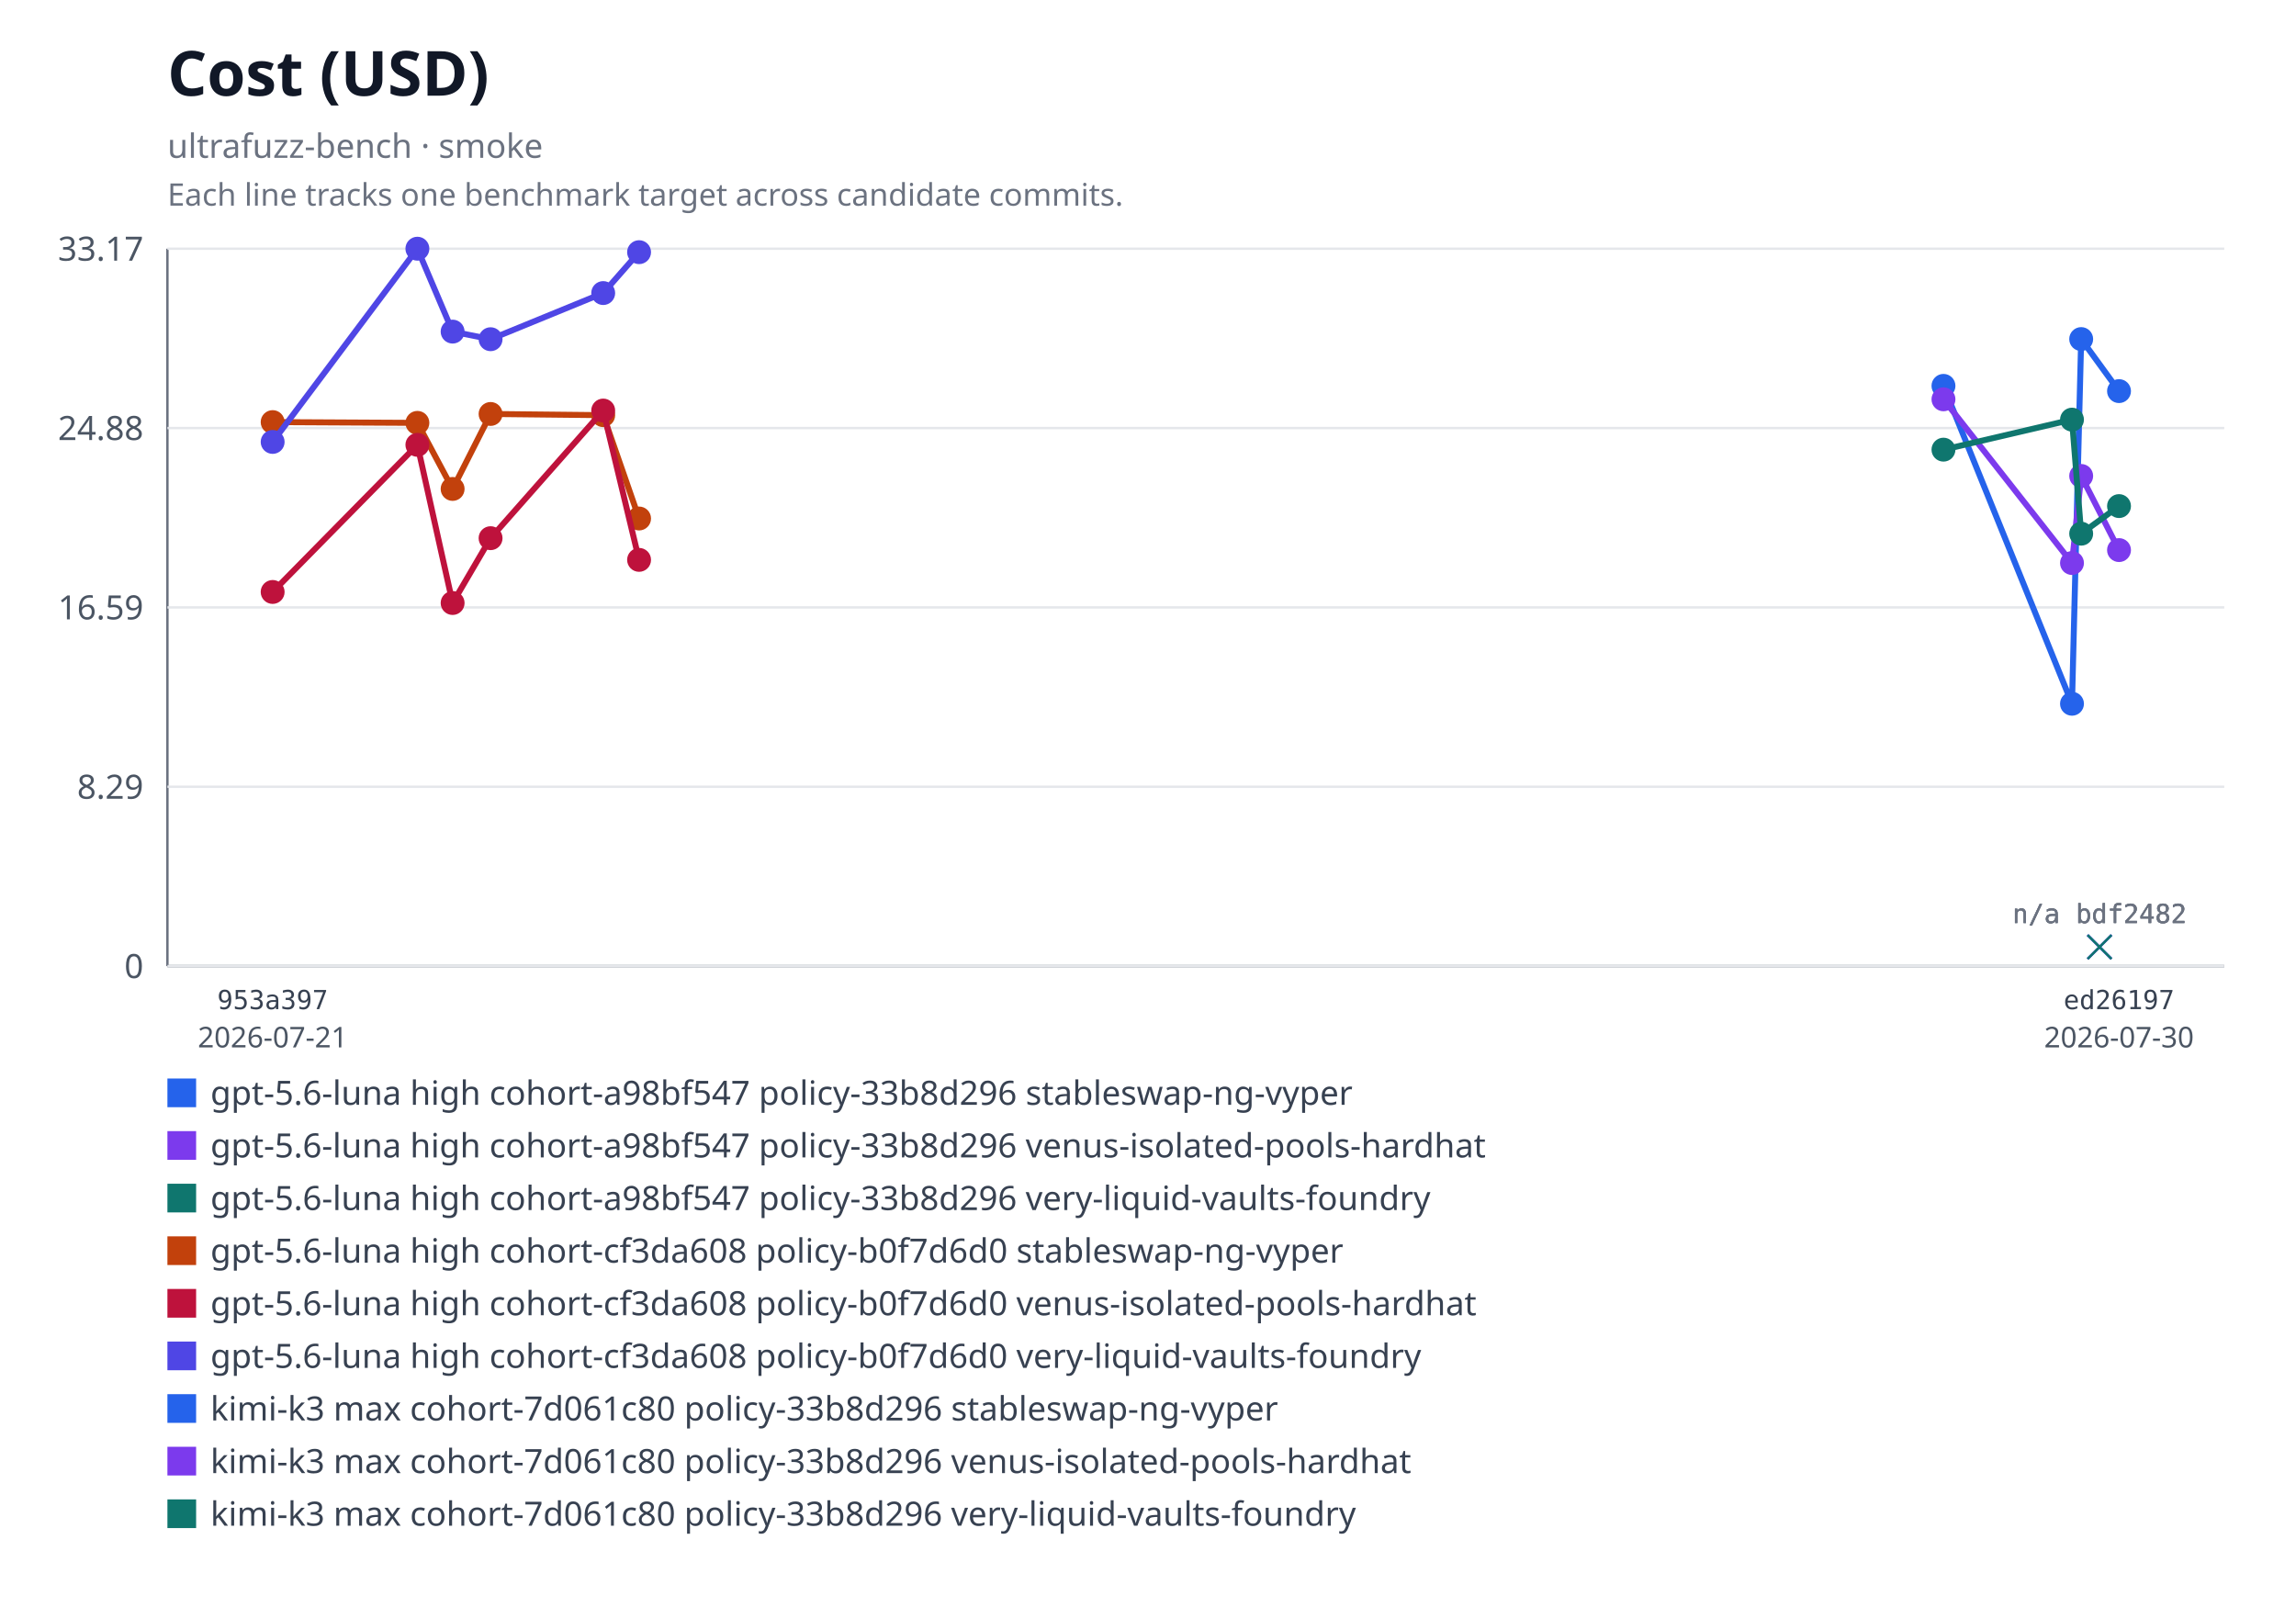
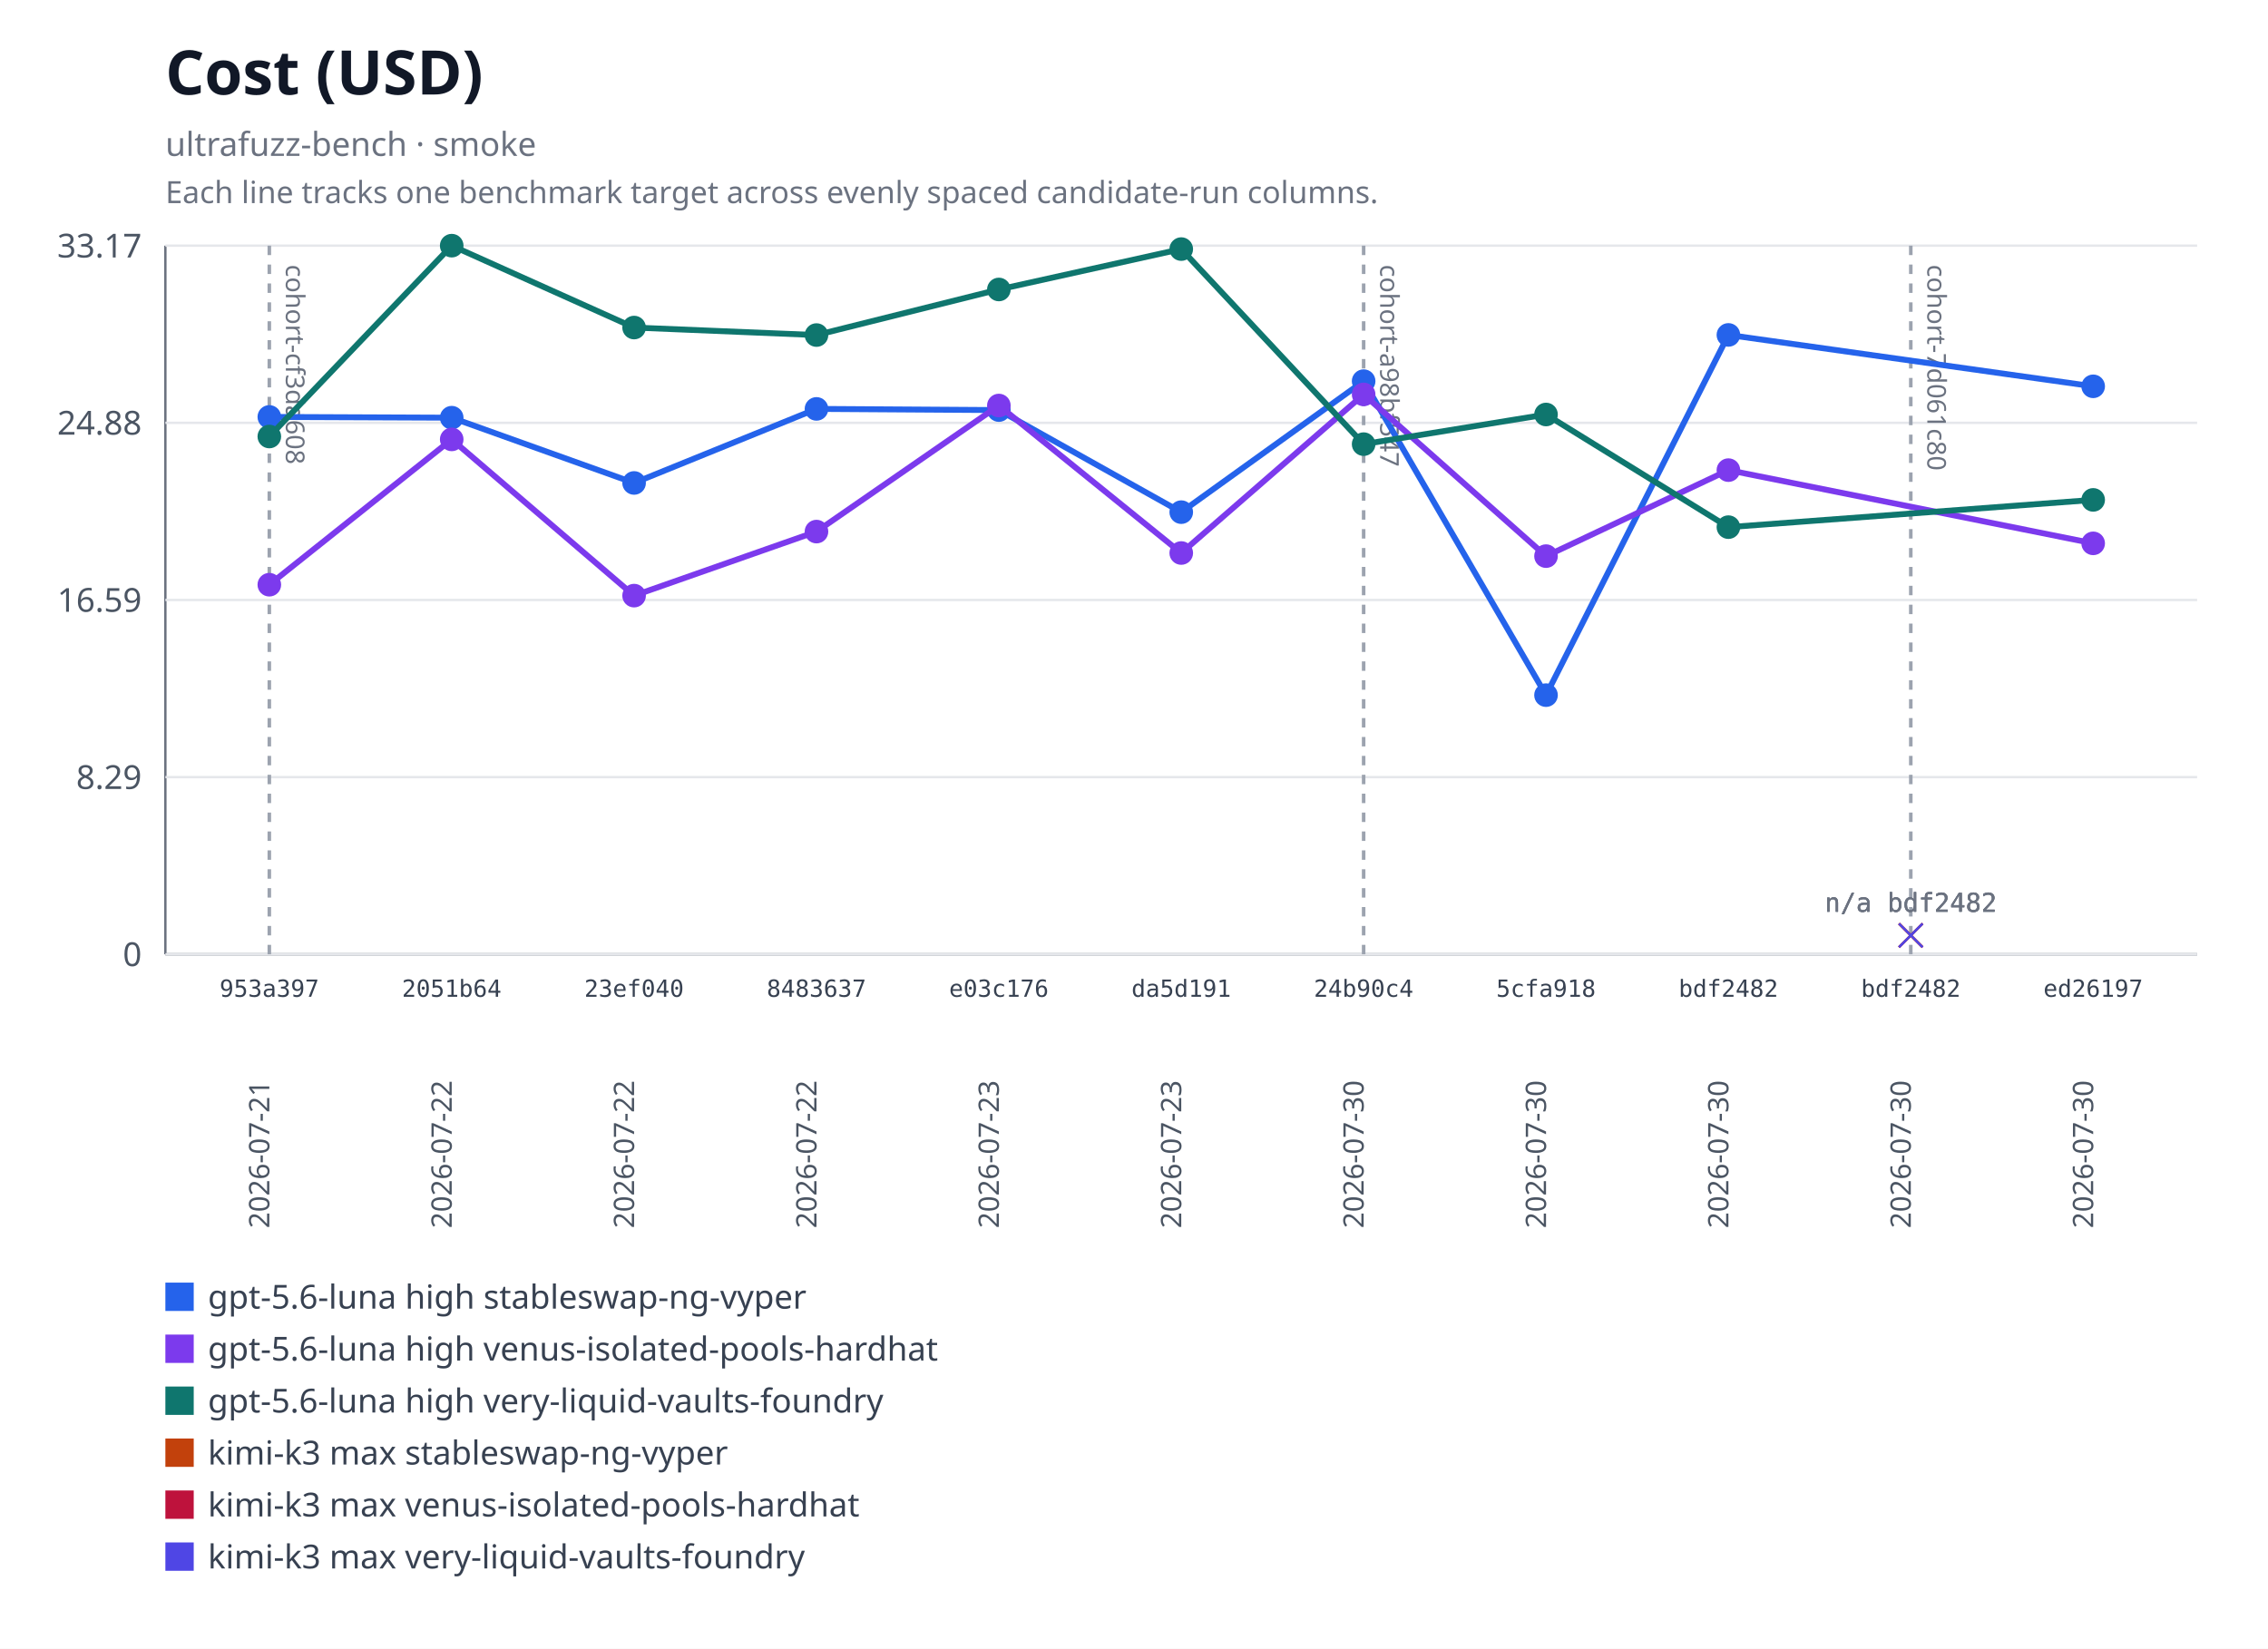
- <svg xmlns="http://www.w3.org/2000/svg" xmlns:xlink="http://www.w3.org/1999/xlink" width="960" height="672" viewBox="0 0 960 672" role="img" aria-labelledby="title desc">
-   <rect width="960" height="672" fill="#ffffff" />
+ <svg xmlns="http://www.w3.org/2000/svg" xmlns:xlink="http://www.w3.org/1999/xlink" width="960" height="698" viewBox="0 0 960 698" role="img" aria-labelledby="title desc">
+   <rect width="960" height="698" fill="#ffffff" />
  <text x="70" y="40" font-family="system-ui, sans-serif" font-size="26" font-weight="600" fill="#111827">Cost (USD)</text>
  <text x="70" y="66" font-family="system-ui, sans-serif" font-size="14" fill="#6b7280">ultrafuzz-bench · smoke</text>
-   <text x="70" y="86" font-family="system-ui, sans-serif" font-size="13" fill="#6b7280">Each line tracks one benchmark target across candidate commits.</text>
+   <text x="70" y="86" font-family="system-ui, sans-serif" font-size="13" fill="#6b7280">Each line tracks one benchmark target across evenly spaced candidate-run columns.</text>
  <line x1="70" y1="104" x2="70" y2="404" stroke="#6b7280" />
  <line x1="70" y1="404" x2="930" y2="404" stroke="#6b7280" />
  <line x1="70" y1="404" x2="930" y2="404" stroke="#e5e7eb" />
  <text x="60" y="409" text-anchor="end" font-family="system-ui, sans-serif" font-size="14" fill="#4b5563">0</text>
  <line x1="70" y1="329" x2="930" y2="329" stroke="#e5e7eb" />
  <text x="60" y="334" text-anchor="end" font-family="system-ui, sans-serif" font-size="14" fill="#4b5563">8.29</text>
  <line x1="70" y1="254" x2="930" y2="254" stroke="#e5e7eb" />
  <text x="60" y="259" text-anchor="end" font-family="system-ui, sans-serif" font-size="14" fill="#4b5563">16.59</text>
  <line x1="70" y1="179" x2="930" y2="179" stroke="#e5e7eb" />
  <text x="60" y="184" text-anchor="end" font-family="system-ui, sans-serif" font-size="14" fill="#4b5563">24.88</text>
  <line x1="70" y1="104" x2="930" y2="104" stroke="#e5e7eb" />
  <text x="60" y="109" text-anchor="end" font-family="system-ui, sans-serif" font-size="14" fill="#4b5563">33.17</text>
-   <polyline fill="none" stroke="#2563eb" stroke-width="2.5" points="812.6,161.36 866.34,294.29 870.18,141.79 886,163.55" />
+   <g data-lineage-marker="cohort-cf3da608">
+     <line x1="114" y1="104" x2="114" y2="404" stroke="#9ca3af" stroke-width="1.5" stroke-dasharray="4 4" />
+     <text transform="translate(121,112) rotate(90)" text-anchor="start" font-family="system-ui, sans-serif" font-size="11" fill="#6b7280">cohort-cf3da608</text>
+   </g>
+   <g data-lineage-marker="cohort-a98bf547">
+     <line x1="577.2" y1="104" x2="577.2" y2="404" stroke="#9ca3af" stroke-width="1.5" stroke-dasharray="4 4" />
+     <text transform="translate(584.2,112) rotate(90)" text-anchor="start" font-family="system-ui, sans-serif" font-size="11" fill="#6b7280">cohort-a98bf547</text>
+   </g>
+   <g data-lineage-marker="cohort-7d061c80">
+     <line x1="808.8" y1="104" x2="808.8" y2="404" stroke="#9ca3af" stroke-width="1.5" stroke-dasharray="4 4" />
+     <text transform="translate(815.8,112) rotate(90)" text-anchor="start" font-family="system-ui, sans-serif" font-size="11" fill="#6b7280">cohort-7d061c80</text>
+   </g>
+   <polyline fill="none" stroke="#2563eb" stroke-width="2.5" points="114,176.51 191.2,176.83 268.4,204.46 345.6,173.11 422.8,173.61 500,216.82 577.2,161.36 654.4,294.29 731.6,141.79 886,163.55" />
+   <a href="https://github.com/monad-developers/ultrafuzz/commit/953a397a860307d3061eef2cad69c80d09ef20f5" xlink:href="https://github.com/monad-developers/ultrafuzz/commit/953a397a860307d3061eef2cad69c80d09ef20f5">
+     <circle cx="114" cy="176.51" r="5" fill="#2563eb" />
+   </a>
+   <a href="https://github.com/monad-developers/ultrafuzz/commit/2051b642d9e31e9402ce1ec8a00b70cc27801f16" xlink:href="https://github.com/monad-developers/ultrafuzz/commit/2051b642d9e31e9402ce1ec8a00b70cc27801f16">
+     <circle cx="191.2" cy="176.83" r="5" fill="#2563eb" />
+   </a>
+   <a href="https://github.com/monad-developers/ultrafuzz/commit/23ef040e5ad66603354e3395f7eac77df9b76f06" xlink:href="https://github.com/monad-developers/ultrafuzz/commit/23ef040e5ad66603354e3395f7eac77df9b76f06">
+     <circle cx="268.4" cy="204.46" r="5" fill="#2563eb" />
+   </a>
+   <a href="https://github.com/monad-developers/ultrafuzz/commit/84836379f09e6e84ff0da059f7e26a2a38e4cc98" xlink:href="https://github.com/monad-developers/ultrafuzz/commit/84836379f09e6e84ff0da059f7e26a2a38e4cc98">
+     <circle cx="345.6" cy="173.11" r="5" fill="#2563eb" />
+   </a>
+   <a href="https://github.com/monad-developers/ultrafuzz/commit/e03c176587f695fe711b8123f88c2cbbcfca36af" xlink:href="https://github.com/monad-developers/ultrafuzz/commit/e03c176587f695fe711b8123f88c2cbbcfca36af">
+     <circle cx="422.8" cy="173.61" r="5" fill="#2563eb" />
+   </a>
+   <a href="https://github.com/monad-developers/ultrafuzz/commit/da5d191b03f61b4e07149c10d29bbd7542511889" xlink:href="https://github.com/monad-developers/ultrafuzz/commit/da5d191b03f61b4e07149c10d29bbd7542511889">
+     <circle cx="500" cy="216.82" r="5" fill="#2563eb" />
+   </a>
  <a href="https://github.com/monad-developers/ultrafuzz/commit/24b90c4d2a03ece561b3b1b988cfa2508c088013" xlink:href="https://github.com/monad-developers/ultrafuzz/commit/24b90c4d2a03ece561b3b1b988cfa2508c088013">
-     <circle cx="812.6" cy="161.36" r="5" fill="#2563eb" />
+     <circle cx="577.2" cy="161.36" r="5" fill="#2563eb" />
  </a>
  <a href="https://github.com/monad-developers/ultrafuzz/commit/5cfa918db7448aeb92b6b8aa66f687a9359b71e6" xlink:href="https://github.com/monad-developers/ultrafuzz/commit/5cfa918db7448aeb92b6b8aa66f687a9359b71e6">
-     <circle cx="866.34" cy="294.29" r="5" fill="#2563eb" />
+     <circle cx="654.4" cy="294.29" r="5" fill="#2563eb" />
  </a>
  <a href="https://github.com/monad-developers/ultrafuzz/commit/bdf2482db2ad359aa9b48775e73206fa37f32278" xlink:href="https://github.com/monad-developers/ultrafuzz/commit/bdf2482db2ad359aa9b48775e73206fa37f32278">
-     <circle cx="870.18" cy="141.79" r="5" fill="#2563eb" />
+     <circle cx="731.6" cy="141.79" r="5" fill="#2563eb" />
  </a>
  <a href="https://github.com/monad-developers/ultrafuzz/commit/ed26197c6c6cf5c7d21e35b9f2c9f5cb85fcac8e" xlink:href="https://github.com/monad-developers/ultrafuzz/commit/ed26197c6c6cf5c7d21e35b9f2c9f5cb85fcac8e">
    <circle cx="886" cy="163.55" r="5" fill="#2563eb" />
  </a>
-   <polyline fill="none" stroke="#7c3aed" stroke-width="2.5" points="812.6,166.98 866.34,235.44 870.18,199.03 886,230.03" />
+   <polyline fill="none" stroke="#7c3aed" stroke-width="2.5" points="114,247.54 191.2,186.02 268.4,252.16 345.6,225.05 422.8,171.68 500,234.12 577.2,166.98 654.4,235.44 731.6,199.03 886,230.03" />
+   <a href="https://github.com/monad-developers/ultrafuzz/commit/953a397a860307d3061eef2cad69c80d09ef20f5" xlink:href="https://github.com/monad-developers/ultrafuzz/commit/953a397a860307d3061eef2cad69c80d09ef20f5">
+     <circle cx="114" cy="247.54" r="5" fill="#7c3aed" />
+   </a>
+   <a href="https://github.com/monad-developers/ultrafuzz/commit/2051b642d9e31e9402ce1ec8a00b70cc27801f16" xlink:href="https://github.com/monad-developers/ultrafuzz/commit/2051b642d9e31e9402ce1ec8a00b70cc27801f16">
+     <circle cx="191.2" cy="186.02" r="5" fill="#7c3aed" />
+   </a>
+   <a href="https://github.com/monad-developers/ultrafuzz/commit/23ef040e5ad66603354e3395f7eac77df9b76f06" xlink:href="https://github.com/monad-developers/ultrafuzz/commit/23ef040e5ad66603354e3395f7eac77df9b76f06">
+     <circle cx="268.4" cy="252.16" r="5" fill="#7c3aed" />
+   </a>
+   <a href="https://github.com/monad-developers/ultrafuzz/commit/84836379f09e6e84ff0da059f7e26a2a38e4cc98" xlink:href="https://github.com/monad-developers/ultrafuzz/commit/84836379f09e6e84ff0da059f7e26a2a38e4cc98">
+     <circle cx="345.6" cy="225.05" r="5" fill="#7c3aed" />
+   </a>
+   <a href="https://github.com/monad-developers/ultrafuzz/commit/e03c176587f695fe711b8123f88c2cbbcfca36af" xlink:href="https://github.com/monad-developers/ultrafuzz/commit/e03c176587f695fe711b8123f88c2cbbcfca36af">
+     <circle cx="422.8" cy="171.68" r="5" fill="#7c3aed" />
+   </a>
+   <a href="https://github.com/monad-developers/ultrafuzz/commit/da5d191b03f61b4e07149c10d29bbd7542511889" xlink:href="https://github.com/monad-developers/ultrafuzz/commit/da5d191b03f61b4e07149c10d29bbd7542511889">
+     <circle cx="500" cy="234.12" r="5" fill="#7c3aed" />
+   </a>
  <a href="https://github.com/monad-developers/ultrafuzz/commit/24b90c4d2a03ece561b3b1b988cfa2508c088013" xlink:href="https://github.com/monad-developers/ultrafuzz/commit/24b90c4d2a03ece561b3b1b988cfa2508c088013">
-     <circle cx="812.6" cy="166.98" r="5" fill="#7c3aed" />
+     <circle cx="577.2" cy="166.98" r="5" fill="#7c3aed" />
  </a>
  <a href="https://github.com/monad-developers/ultrafuzz/commit/5cfa918db7448aeb92b6b8aa66f687a9359b71e6" xlink:href="https://github.com/monad-developers/ultrafuzz/commit/5cfa918db7448aeb92b6b8aa66f687a9359b71e6">
-     <circle cx="866.34" cy="235.44" r="5" fill="#7c3aed" />
+     <circle cx="654.4" cy="235.44" r="5" fill="#7c3aed" />
  </a>
  <a href="https://github.com/monad-developers/ultrafuzz/commit/bdf2482db2ad359aa9b48775e73206fa37f32278" xlink:href="https://github.com/monad-developers/ultrafuzz/commit/bdf2482db2ad359aa9b48775e73206fa37f32278">
-     <circle cx="870.18" cy="199.03" r="5" fill="#7c3aed" />
+     <circle cx="731.6" cy="199.03" r="5" fill="#7c3aed" />
  </a>
  <a href="https://github.com/monad-developers/ultrafuzz/commit/ed26197c6c6cf5c7d21e35b9f2c9f5cb85fcac8e" xlink:href="https://github.com/monad-developers/ultrafuzz/commit/ed26197c6c6cf5c7d21e35b9f2c9f5cb85fcac8e">
    <circle cx="886" cy="230.03" r="5" fill="#7c3aed" />
  </a>
-   <polyline fill="none" stroke="#0f766e" stroke-width="2.5" points="812.6,188.03 866.34,175.48 870.18,223.17 886,211.63" />
+   <polyline fill="none" stroke="#0f766e" stroke-width="2.5" points="114,184.8 191.2,104 268.4,138.67 345.6,141.85 422.8,122.55 500,105.45 577.2,188.03 654.4,175.48 731.6,223.17 886,211.63" />
+   <a href="https://github.com/monad-developers/ultrafuzz/commit/953a397a860307d3061eef2cad69c80d09ef20f5" xlink:href="https://github.com/monad-developers/ultrafuzz/commit/953a397a860307d3061eef2cad69c80d09ef20f5">
+     <circle cx="114" cy="184.8" r="5" fill="#0f766e" />
+   </a>
+   <a href="https://github.com/monad-developers/ultrafuzz/commit/2051b642d9e31e9402ce1ec8a00b70cc27801f16" xlink:href="https://github.com/monad-developers/ultrafuzz/commit/2051b642d9e31e9402ce1ec8a00b70cc27801f16">
+     <circle cx="191.2" cy="104" r="5" fill="#0f766e" />
+   </a>
+   <a href="https://github.com/monad-developers/ultrafuzz/commit/23ef040e5ad66603354e3395f7eac77df9b76f06" xlink:href="https://github.com/monad-developers/ultrafuzz/commit/23ef040e5ad66603354e3395f7eac77df9b76f06">
+     <circle cx="268.4" cy="138.67" r="5" fill="#0f766e" />
+   </a>
+   <a href="https://github.com/monad-developers/ultrafuzz/commit/84836379f09e6e84ff0da059f7e26a2a38e4cc98" xlink:href="https://github.com/monad-developers/ultrafuzz/commit/84836379f09e6e84ff0da059f7e26a2a38e4cc98">
+     <circle cx="345.6" cy="141.85" r="5" fill="#0f766e" />
+   </a>
+   <a href="https://github.com/monad-developers/ultrafuzz/commit/e03c176587f695fe711b8123f88c2cbbcfca36af" xlink:href="https://github.com/monad-developers/ultrafuzz/commit/e03c176587f695fe711b8123f88c2cbbcfca36af">
+     <circle cx="422.8" cy="122.55" r="5" fill="#0f766e" />
+   </a>
+   <a href="https://github.com/monad-developers/ultrafuzz/commit/da5d191b03f61b4e07149c10d29bbd7542511889" xlink:href="https://github.com/monad-developers/ultrafuzz/commit/da5d191b03f61b4e07149c10d29bbd7542511889">
+     <circle cx="500" cy="105.45" r="5" fill="#0f766e" />
+   </a>
  <a href="https://github.com/monad-developers/ultrafuzz/commit/24b90c4d2a03ece561b3b1b988cfa2508c088013" xlink:href="https://github.com/monad-developers/ultrafuzz/commit/24b90c4d2a03ece561b3b1b988cfa2508c088013">
-     <circle cx="812.6" cy="188.03" r="5" fill="#0f766e" />
+     <circle cx="577.2" cy="188.03" r="5" fill="#0f766e" />
  </a>
  <a href="https://github.com/monad-developers/ultrafuzz/commit/5cfa918db7448aeb92b6b8aa66f687a9359b71e6" xlink:href="https://github.com/monad-developers/ultrafuzz/commit/5cfa918db7448aeb92b6b8aa66f687a9359b71e6">
-     <circle cx="866.34" cy="175.48" r="5" fill="#0f766e" />
+     <circle cx="654.4" cy="175.48" r="5" fill="#0f766e" />
  </a>
  <a href="https://github.com/monad-developers/ultrafuzz/commit/bdf2482db2ad359aa9b48775e73206fa37f32278" xlink:href="https://github.com/monad-developers/ultrafuzz/commit/bdf2482db2ad359aa9b48775e73206fa37f32278">
-     <circle cx="870.18" cy="223.17" r="5" fill="#0f766e" />
+     <circle cx="731.6" cy="223.17" r="5" fill="#0f766e" />
  </a>
  <a href="https://github.com/monad-developers/ultrafuzz/commit/ed26197c6c6cf5c7d21e35b9f2c9f5cb85fcac8e" xlink:href="https://github.com/monad-developers/ultrafuzz/commit/ed26197c6c6cf5c7d21e35b9f2c9f5cb85fcac8e">
    <circle cx="886" cy="211.63" r="5" fill="#0f766e" />
  </a>
-   <polyline fill="none" stroke="#c2410c" stroke-width="2.5" points="114,176.51 174.52,176.83 189.25,204.46 205.12,173.11 252.21,173.61 267.21,216.82" />
-   <a href="https://github.com/monad-developers/ultrafuzz/commit/953a397a860307d3061eef2cad69c80d09ef20f5" xlink:href="https://github.com/monad-developers/ultrafuzz/commit/953a397a860307d3061eef2cad69c80d09ef20f5">
-     <circle cx="114" cy="176.51" r="5" fill="#c2410c" />
-   </a>
-   <a href="https://github.com/monad-developers/ultrafuzz/commit/2051b642d9e31e9402ce1ec8a00b70cc27801f16" xlink:href="https://github.com/monad-developers/ultrafuzz/commit/2051b642d9e31e9402ce1ec8a00b70cc27801f16">
-     <circle cx="174.52" cy="176.83" r="5" fill="#c2410c" />
-   </a>
-   <a href="https://github.com/monad-developers/ultrafuzz/commit/23ef040e5ad66603354e3395f7eac77df9b76f06" xlink:href="https://github.com/monad-developers/ultrafuzz/commit/23ef040e5ad66603354e3395f7eac77df9b76f06">
-     <circle cx="189.25" cy="204.46" r="5" fill="#c2410c" />
-   </a>
-   <a href="https://github.com/monad-developers/ultrafuzz/commit/84836379f09e6e84ff0da059f7e26a2a38e4cc98" xlink:href="https://github.com/monad-developers/ultrafuzz/commit/84836379f09e6e84ff0da059f7e26a2a38e4cc98">
-     <circle cx="205.12" cy="173.11" r="5" fill="#c2410c" />
-   </a>
-   <a href="https://github.com/monad-developers/ultrafuzz/commit/e03c176587f695fe711b8123f88c2cbbcfca36af" xlink:href="https://github.com/monad-developers/ultrafuzz/commit/e03c176587f695fe711b8123f88c2cbbcfca36af">
-     <circle cx="252.21" cy="173.61" r="5" fill="#c2410c" />
-   </a>
-   <a href="https://github.com/monad-developers/ultrafuzz/commit/da5d191b03f61b4e07149c10d29bbd7542511889" xlink:href="https://github.com/monad-developers/ultrafuzz/commit/da5d191b03f61b4e07149c10d29bbd7542511889">
-     <circle cx="267.21" cy="216.82" r="5" fill="#c2410c" />
-   </a>
-   <polyline fill="none" stroke="#be123c" stroke-width="2.5" points="114,247.54 174.52,186.02 189.25,252.16 205.12,225.05 252.21,171.68 267.21,234.12" />
-   <a href="https://github.com/monad-developers/ultrafuzz/commit/953a397a860307d3061eef2cad69c80d09ef20f5" xlink:href="https://github.com/monad-developers/ultrafuzz/commit/953a397a860307d3061eef2cad69c80d09ef20f5">
-     <circle cx="114" cy="247.54" r="5" fill="#be123c" />
-   </a>
-   <a href="https://github.com/monad-developers/ultrafuzz/commit/2051b642d9e31e9402ce1ec8a00b70cc27801f16" xlink:href="https://github.com/monad-developers/ultrafuzz/commit/2051b642d9e31e9402ce1ec8a00b70cc27801f16">
-     <circle cx="174.52" cy="186.02" r="5" fill="#be123c" />
-   </a>
-   <a href="https://github.com/monad-developers/ultrafuzz/commit/23ef040e5ad66603354e3395f7eac77df9b76f06" xlink:href="https://github.com/monad-developers/ultrafuzz/commit/23ef040e5ad66603354e3395f7eac77df9b76f06">
-     <circle cx="189.25" cy="252.16" r="5" fill="#be123c" />
-   </a>
-   <a href="https://github.com/monad-developers/ultrafuzz/commit/84836379f09e6e84ff0da059f7e26a2a38e4cc98" xlink:href="https://github.com/monad-developers/ultrafuzz/commit/84836379f09e6e84ff0da059f7e26a2a38e4cc98">
-     <circle cx="205.12" cy="225.05" r="5" fill="#be123c" />
-   </a>
-   <a href="https://github.com/monad-developers/ultrafuzz/commit/e03c176587f695fe711b8123f88c2cbbcfca36af" xlink:href="https://github.com/monad-developers/ultrafuzz/commit/e03c176587f695fe711b8123f88c2cbbcfca36af">
-     <circle cx="252.21" cy="171.68" r="5" fill="#be123c" />
-   </a>
-   <a href="https://github.com/monad-developers/ultrafuzz/commit/da5d191b03f61b4e07149c10d29bbd7542511889" xlink:href="https://github.com/monad-developers/ultrafuzz/commit/da5d191b03f61b4e07149c10d29bbd7542511889">
-     <circle cx="267.21" cy="234.12" r="5" fill="#be123c" />
-   </a>
-   <polyline fill="none" stroke="#4f46e5" stroke-width="2.5" points="114,184.8 174.52,104 189.25,138.67 205.12,141.85 252.21,122.55 267.21,105.45" />
-   <a href="https://github.com/monad-developers/ultrafuzz/commit/953a397a860307d3061eef2cad69c80d09ef20f5" xlink:href="https://github.com/monad-developers/ultrafuzz/commit/953a397a860307d3061eef2cad69c80d09ef20f5">
-     <circle cx="114" cy="184.8" r="5" fill="#4f46e5" />
-   </a>
-   <a href="https://github.com/monad-developers/ultrafuzz/commit/2051b642d9e31e9402ce1ec8a00b70cc27801f16" xlink:href="https://github.com/monad-developers/ultrafuzz/commit/2051b642d9e31e9402ce1ec8a00b70cc27801f16">
-     <circle cx="174.52" cy="104" r="5" fill="#4f46e5" />
-   </a>
-   <a href="https://github.com/monad-developers/ultrafuzz/commit/23ef040e5ad66603354e3395f7eac77df9b76f06" xlink:href="https://github.com/monad-developers/ultrafuzz/commit/23ef040e5ad66603354e3395f7eac77df9b76f06">
-     <circle cx="189.25" cy="138.67" r="5" fill="#4f46e5" />
-   </a>
-   <a href="https://github.com/monad-developers/ultrafuzz/commit/84836379f09e6e84ff0da059f7e26a2a38e4cc98" xlink:href="https://github.com/monad-developers/ultrafuzz/commit/84836379f09e6e84ff0da059f7e26a2a38e4cc98">
-     <circle cx="205.12" cy="141.85" r="5" fill="#4f46e5" />
-   </a>
-   <a href="https://github.com/monad-developers/ultrafuzz/commit/e03c176587f695fe711b8123f88c2cbbcfca36af" xlink:href="https://github.com/monad-developers/ultrafuzz/commit/e03c176587f695fe711b8123f88c2cbbcfca36af">
-     <circle cx="252.21" cy="122.55" r="5" fill="#4f46e5" />
-   </a>
-   <a href="https://github.com/monad-developers/ultrafuzz/commit/da5d191b03f61b4e07149c10d29bbd7542511889" xlink:href="https://github.com/monad-developers/ultrafuzz/commit/da5d191b03f61b4e07149c10d29bbd7542511889">
-     <circle cx="267.21" cy="105.45" r="5" fill="#4f46e5" />
+   <a href="https://github.com/monad-developers/ultrafuzz/commit/bdf2482db2ad359aa9b48775e73206fa37f32278" xlink:href="https://github.com/monad-developers/ultrafuzz/commit/bdf2482db2ad359aa9b48775e73206fa37f32278" data-status="unavailable">
+     <line x1="803.8" y1="391" x2="813.8" y2="401" stroke="#c2410c" />
+     <line x1="813.8" y1="391" x2="803.8" y2="401" stroke="#c2410c" />
+     <text x="808.8" y="386" text-anchor="middle" font-family="ui-monospace, monospace" font-size="11" fill="#6b7280">n/a bdf2482</text>
  </a>
  <a href="https://github.com/monad-developers/ultrafuzz/commit/bdf2482db2ad359aa9b48775e73206fa37f32278" xlink:href="https://github.com/monad-developers/ultrafuzz/commit/bdf2482db2ad359aa9b48775e73206fa37f32278" data-status="unavailable">
-     <line x1="872.86" y1="391" x2="882.86" y2="401" stroke="#2563eb" />
-     <line x1="882.86" y1="391" x2="872.86" y2="401" stroke="#2563eb" />
-     <text x="877.86" y="386" text-anchor="middle" font-family="ui-monospace, monospace" font-size="11" fill="#6b7280">n/a bdf2482</text>
+     <line x1="803.8" y1="391" x2="813.8" y2="401" stroke="#be123c" />
+     <line x1="813.8" y1="391" x2="803.8" y2="401" stroke="#be123c" />
+     <text x="808.8" y="386" text-anchor="middle" font-family="ui-monospace, monospace" font-size="11" fill="#6b7280">n/a bdf2482</text>
  </a>
  <a href="https://github.com/monad-developers/ultrafuzz/commit/bdf2482db2ad359aa9b48775e73206fa37f32278" xlink:href="https://github.com/monad-developers/ultrafuzz/commit/bdf2482db2ad359aa9b48775e73206fa37f32278" data-status="unavailable">
-     <line x1="872.86" y1="391" x2="882.86" y2="401" stroke="#7c3aed" />
-     <line x1="882.86" y1="391" x2="872.86" y2="401" stroke="#7c3aed" />
-     <text x="877.86" y="386" text-anchor="middle" font-family="ui-monospace, monospace" font-size="11" fill="#6b7280">n/a bdf2482</text>
+     <line x1="803.8" y1="391" x2="813.8" y2="401" stroke="#4f46e5" />
+     <line x1="813.8" y1="391" x2="803.8" y2="401" stroke="#4f46e5" />
+     <text x="808.8" y="386" text-anchor="middle" font-family="ui-monospace, monospace" font-size="11" fill="#6b7280">n/a bdf2482</text>
  </a>
-   <a href="https://github.com/monad-developers/ultrafuzz/commit/bdf2482db2ad359aa9b48775e73206fa37f32278" xlink:href="https://github.com/monad-developers/ultrafuzz/commit/bdf2482db2ad359aa9b48775e73206fa37f32278" data-status="unavailable">
-     <line x1="872.86" y1="391" x2="882.86" y2="401" stroke="#0f766e" />
-     <line x1="882.86" y1="391" x2="872.86" y2="401" stroke="#0f766e" />
-     <text x="877.86" y="386" text-anchor="middle" font-family="ui-monospace, monospace" font-size="11" fill="#6b7280">n/a bdf2482</text>
-   </a>
-   <text x="114" y="422" text-anchor="middle" font-family="ui-monospace, monospace" font-size="11" fill="#374151">953a397</text>
-   <text x="114" y="438" text-anchor="middle" font-family="system-ui, sans-serif" font-size="12" fill="#4b5563">2026-07-21</text>
-   <text x="886" y="422" text-anchor="middle" font-family="ui-monospace, monospace" font-size="11" fill="#374151">ed26197</text>
-   <text x="886" y="438" text-anchor="middle" font-family="system-ui, sans-serif" font-size="12" fill="#4b5563">2026-07-30</text>
-   <rect x="70" y="451" width="12" height="12" fill="#2563eb" />
-   <text x="88" y="462" font-family="system-ui, sans-serif" font-size="14" fill="#374151">gpt-5.6-luna high cohort-a98bf547 policy-33b8d296 stableswap-ng-vyper</text>
-   <rect x="70" y="473" width="12" height="12" fill="#7c3aed" />
-   <text x="88" y="484" font-family="system-ui, sans-serif" font-size="14" fill="#374151">gpt-5.6-luna high cohort-a98bf547 policy-33b8d296 venus-isolated-pools-hardhat</text>
-   <rect x="70" y="495" width="12" height="12" fill="#0f766e" />
-   <text x="88" y="506" font-family="system-ui, sans-serif" font-size="14" fill="#374151">gpt-5.6-luna high cohort-a98bf547 policy-33b8d296 very-liquid-vaults-foundry</text>
-   <rect x="70" y="517" width="12" height="12" fill="#c2410c" />
-   <text x="88" y="528" font-family="system-ui, sans-serif" font-size="14" fill="#374151">gpt-5.6-luna high cohort-cf3da608 policy-b0f7d6d0 stableswap-ng-vyper</text>
-   <rect x="70" y="539" width="12" height="12" fill="#be123c" />
-   <text x="88" y="550" font-family="system-ui, sans-serif" font-size="14" fill="#374151">gpt-5.6-luna high cohort-cf3da608 policy-b0f7d6d0 venus-isolated-pools-hardhat</text>
-   <rect x="70" y="561" width="12" height="12" fill="#4f46e5" />
-   <text x="88" y="572" font-family="system-ui, sans-serif" font-size="14" fill="#374151">gpt-5.6-luna high cohort-cf3da608 policy-b0f7d6d0 very-liquid-vaults-foundry</text>
-   <rect x="70" y="583" width="12" height="12" fill="#2563eb" />
-   <text x="88" y="594" font-family="system-ui, sans-serif" font-size="14" fill="#374151">kimi-k3 max cohort-7d061c80 policy-33b8d296 stableswap-ng-vyper</text>
-   <rect x="70" y="605" width="12" height="12" fill="#7c3aed" />
-   <text x="88" y="616" font-family="system-ui, sans-serif" font-size="14" fill="#374151">kimi-k3 max cohort-7d061c80 policy-33b8d296 venus-isolated-pools-hardhat</text>
-   <rect x="70" y="627" width="12" height="12" fill="#0f766e" />
-   <text x="88" y="638" font-family="system-ui, sans-serif" font-size="14" fill="#374151">kimi-k3 max cohort-7d061c80 policy-33b8d296 very-liquid-vaults-foundry</text>
+   <text x="114" y="422" text-anchor="middle" font-family="ui-monospace, monospace" font-size="10" fill="#374151">953a397</text>
+   <text transform="translate(114,520) rotate(-90)" text-anchor="start" font-family="system-ui, sans-serif" font-size="12" fill="#4b5563">2026-07-21</text>
+   <text x="191.2" y="422" text-anchor="middle" font-family="ui-monospace, monospace" font-size="10" fill="#374151">2051b64</text>
+   <text transform="translate(191.2,520) rotate(-90)" text-anchor="start" font-family="system-ui, sans-serif" font-size="12" fill="#4b5563">2026-07-22</text>
+   <text x="268.4" y="422" text-anchor="middle" font-family="ui-monospace, monospace" font-size="10" fill="#374151">23ef040</text>
+   <text transform="translate(268.4,520) rotate(-90)" text-anchor="start" font-family="system-ui, sans-serif" font-size="12" fill="#4b5563">2026-07-22</text>
+   <text x="345.6" y="422" text-anchor="middle" font-family="ui-monospace, monospace" font-size="10" fill="#374151">8483637</text>
+   <text transform="translate(345.6,520) rotate(-90)" text-anchor="start" font-family="system-ui, sans-serif" font-size="12" fill="#4b5563">2026-07-22</text>
+   <text x="422.8" y="422" text-anchor="middle" font-family="ui-monospace, monospace" font-size="10" fill="#374151">e03c176</text>
+   <text transform="translate(422.8,520) rotate(-90)" text-anchor="start" font-family="system-ui, sans-serif" font-size="12" fill="#4b5563">2026-07-23</text>
+   <text x="500" y="422" text-anchor="middle" font-family="ui-monospace, monospace" font-size="10" fill="#374151">da5d191</text>
+   <text transform="translate(500,520) rotate(-90)" text-anchor="start" font-family="system-ui, sans-serif" font-size="12" fill="#4b5563">2026-07-23</text>
+   <text x="577.2" y="422" text-anchor="middle" font-family="ui-monospace, monospace" font-size="10" fill="#374151">24b90c4</text>
+   <text transform="translate(577.2,520) rotate(-90)" text-anchor="start" font-family="system-ui, sans-serif" font-size="12" fill="#4b5563">2026-07-30</text>
+   <text x="654.4" y="422" text-anchor="middle" font-family="ui-monospace, monospace" font-size="10" fill="#374151">5cfa918</text>
+   <text transform="translate(654.4,520) rotate(-90)" text-anchor="start" font-family="system-ui, sans-serif" font-size="12" fill="#4b5563">2026-07-30</text>
+   <text x="731.6" y="422" text-anchor="middle" font-family="ui-monospace, monospace" font-size="10" fill="#374151">bdf2482</text>
+   <text transform="translate(731.6,520) rotate(-90)" text-anchor="start" font-family="system-ui, sans-serif" font-size="12" fill="#4b5563">2026-07-30</text>
+   <text x="808.8" y="422" text-anchor="middle" font-family="ui-monospace, monospace" font-size="10" fill="#374151">bdf2482</text>
+   <text transform="translate(808.8,520) rotate(-90)" text-anchor="start" font-family="system-ui, sans-serif" font-size="12" fill="#4b5563">2026-07-30</text>
+   <text x="886" y="422" text-anchor="middle" font-family="ui-monospace, monospace" font-size="10" fill="#374151">ed26197</text>
+   <text transform="translate(886,520) rotate(-90)" text-anchor="start" font-family="system-ui, sans-serif" font-size="12" fill="#4b5563">2026-07-30</text>
+   <rect x="70" y="543" width="12" height="12" fill="#2563eb" />
+   <text x="88" y="554" font-family="system-ui, sans-serif" font-size="14" fill="#374151">gpt-5.6-luna high stableswap-ng-vyper</text>
+   <rect x="70" y="565" width="12" height="12" fill="#7c3aed" />
+   <text x="88" y="576" font-family="system-ui, sans-serif" font-size="14" fill="#374151">gpt-5.6-luna high venus-isolated-pools-hardhat</text>
+   <rect x="70" y="587" width="12" height="12" fill="#0f766e" />
+   <text x="88" y="598" font-family="system-ui, sans-serif" font-size="14" fill="#374151">gpt-5.6-luna high very-liquid-vaults-foundry</text>
+   <rect x="70" y="609" width="12" height="12" fill="#c2410c" />
+   <text x="88" y="620" font-family="system-ui, sans-serif" font-size="14" fill="#374151">kimi-k3 max stableswap-ng-vyper</text>
+   <rect x="70" y="631" width="12" height="12" fill="#be123c" />
+   <text x="88" y="642" font-family="system-ui, sans-serif" font-size="14" fill="#374151">kimi-k3 max venus-isolated-pools-hardhat</text>
+   <rect x="70" y="653" width="12" height="12" fill="#4f46e5" />
+   <text x="88" y="664" font-family="system-ui, sans-serif" font-size="14" fill="#374151">kimi-k3 max very-liquid-vaults-foundry</text>
</svg>
